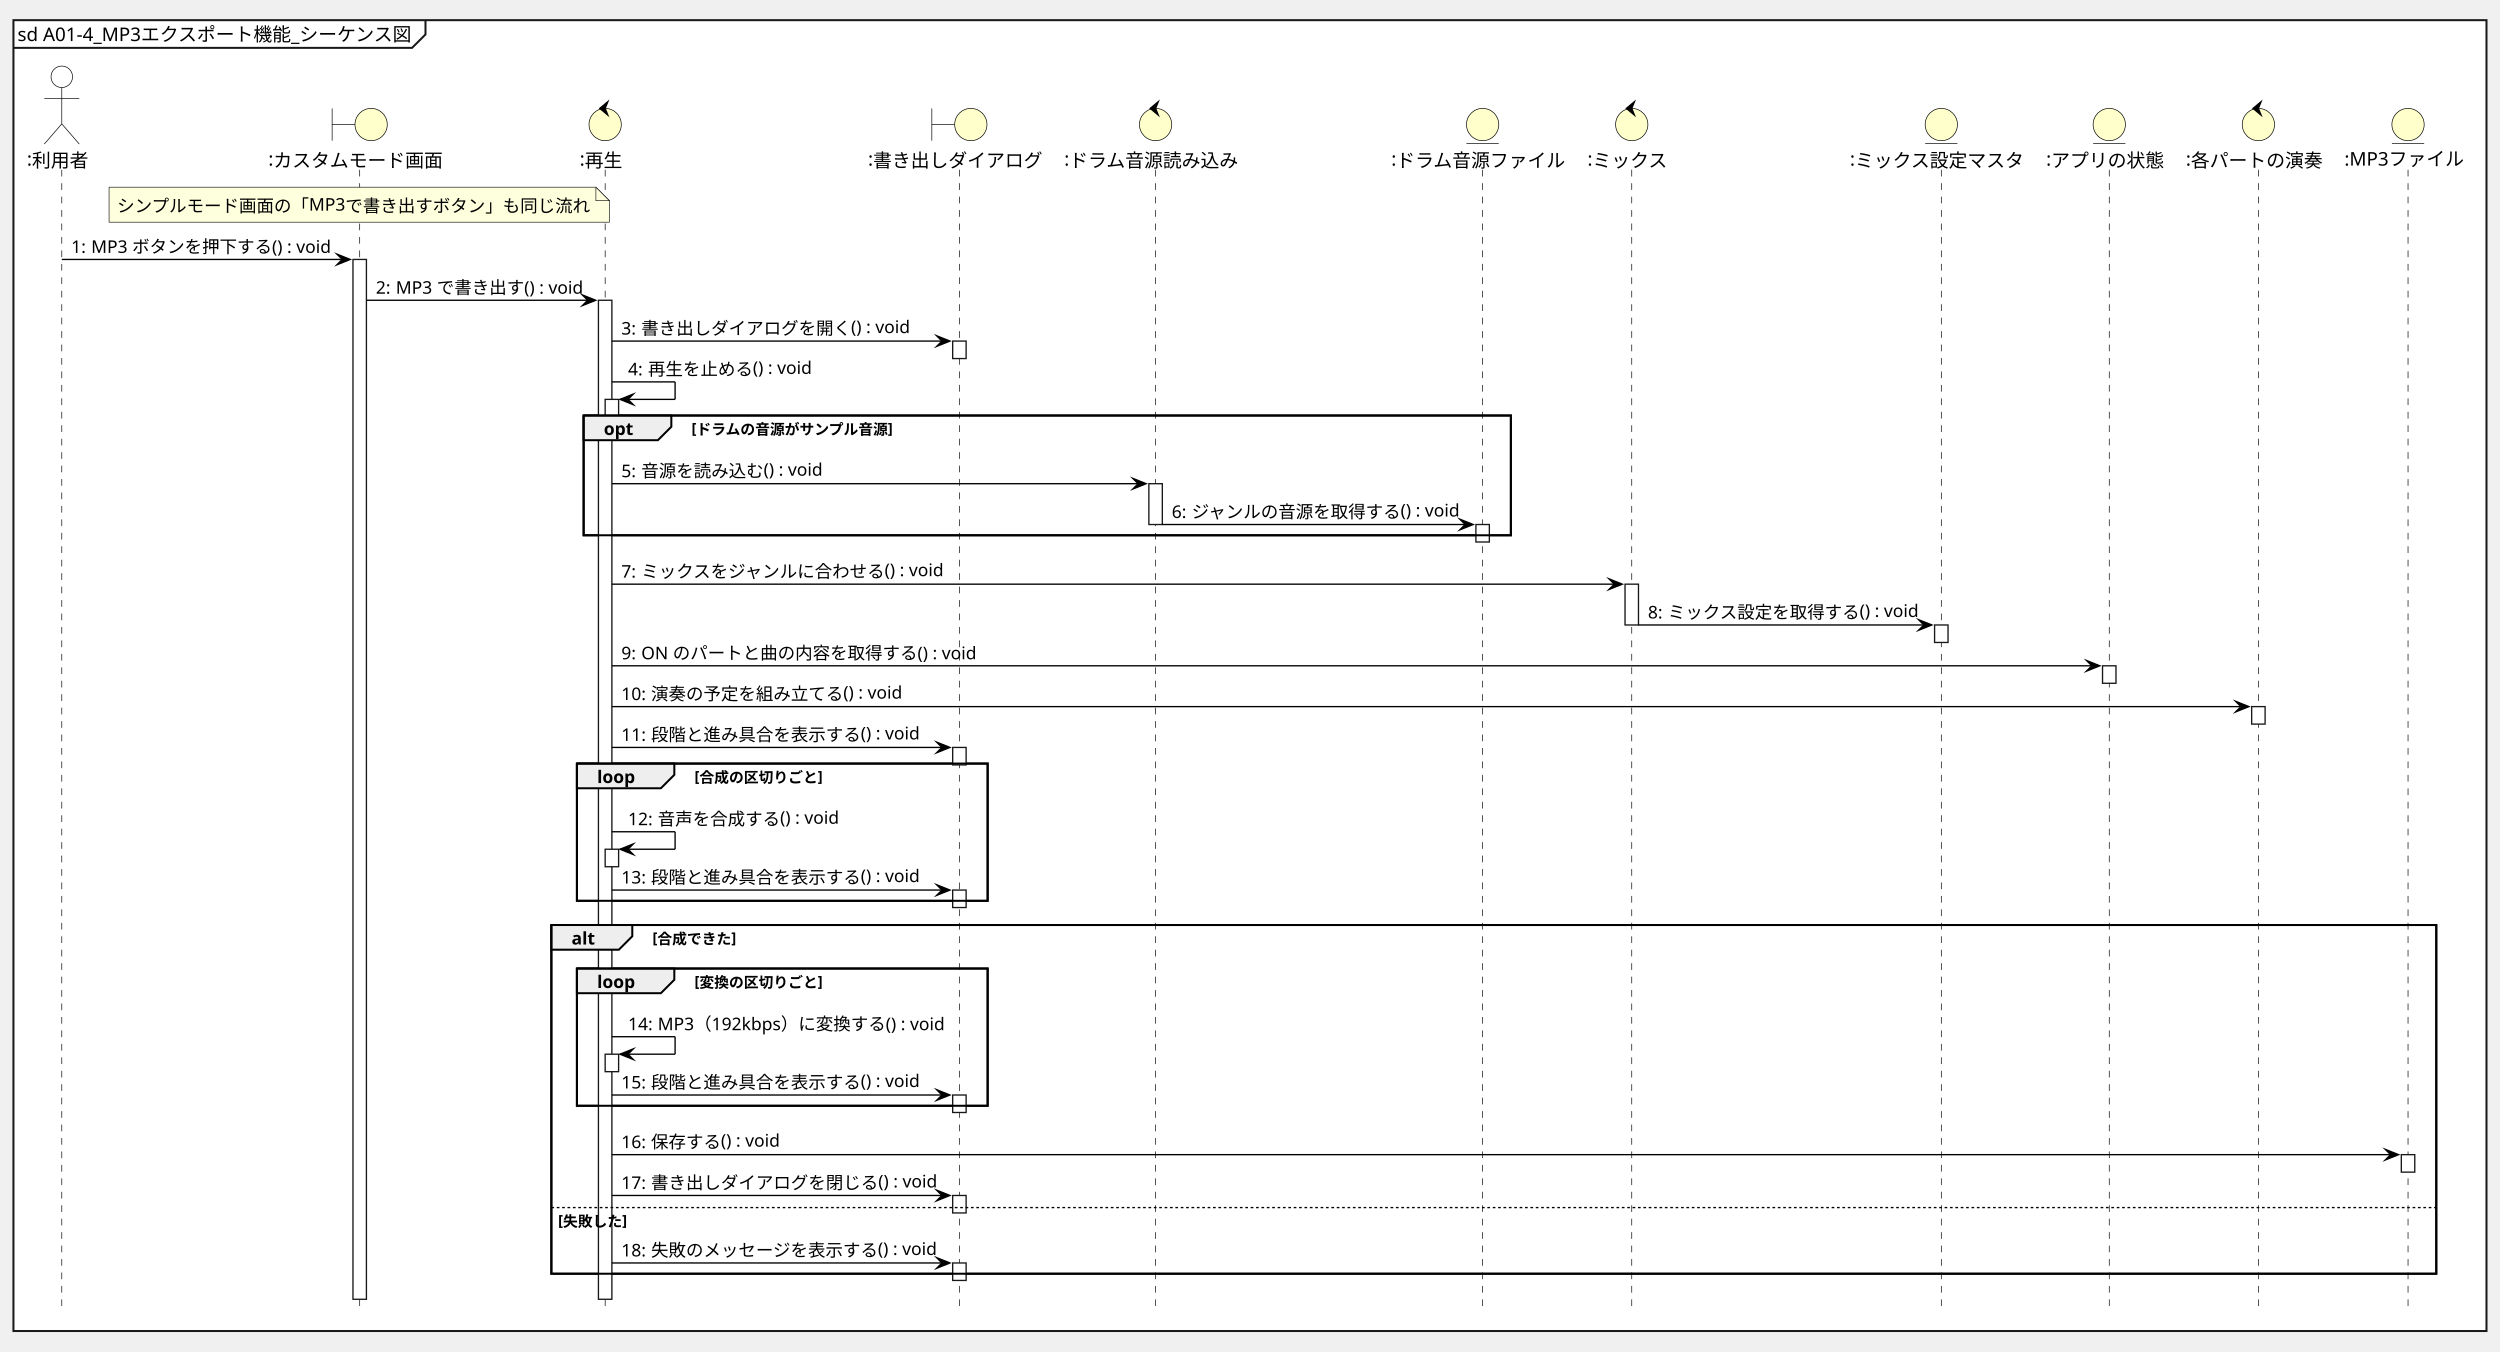
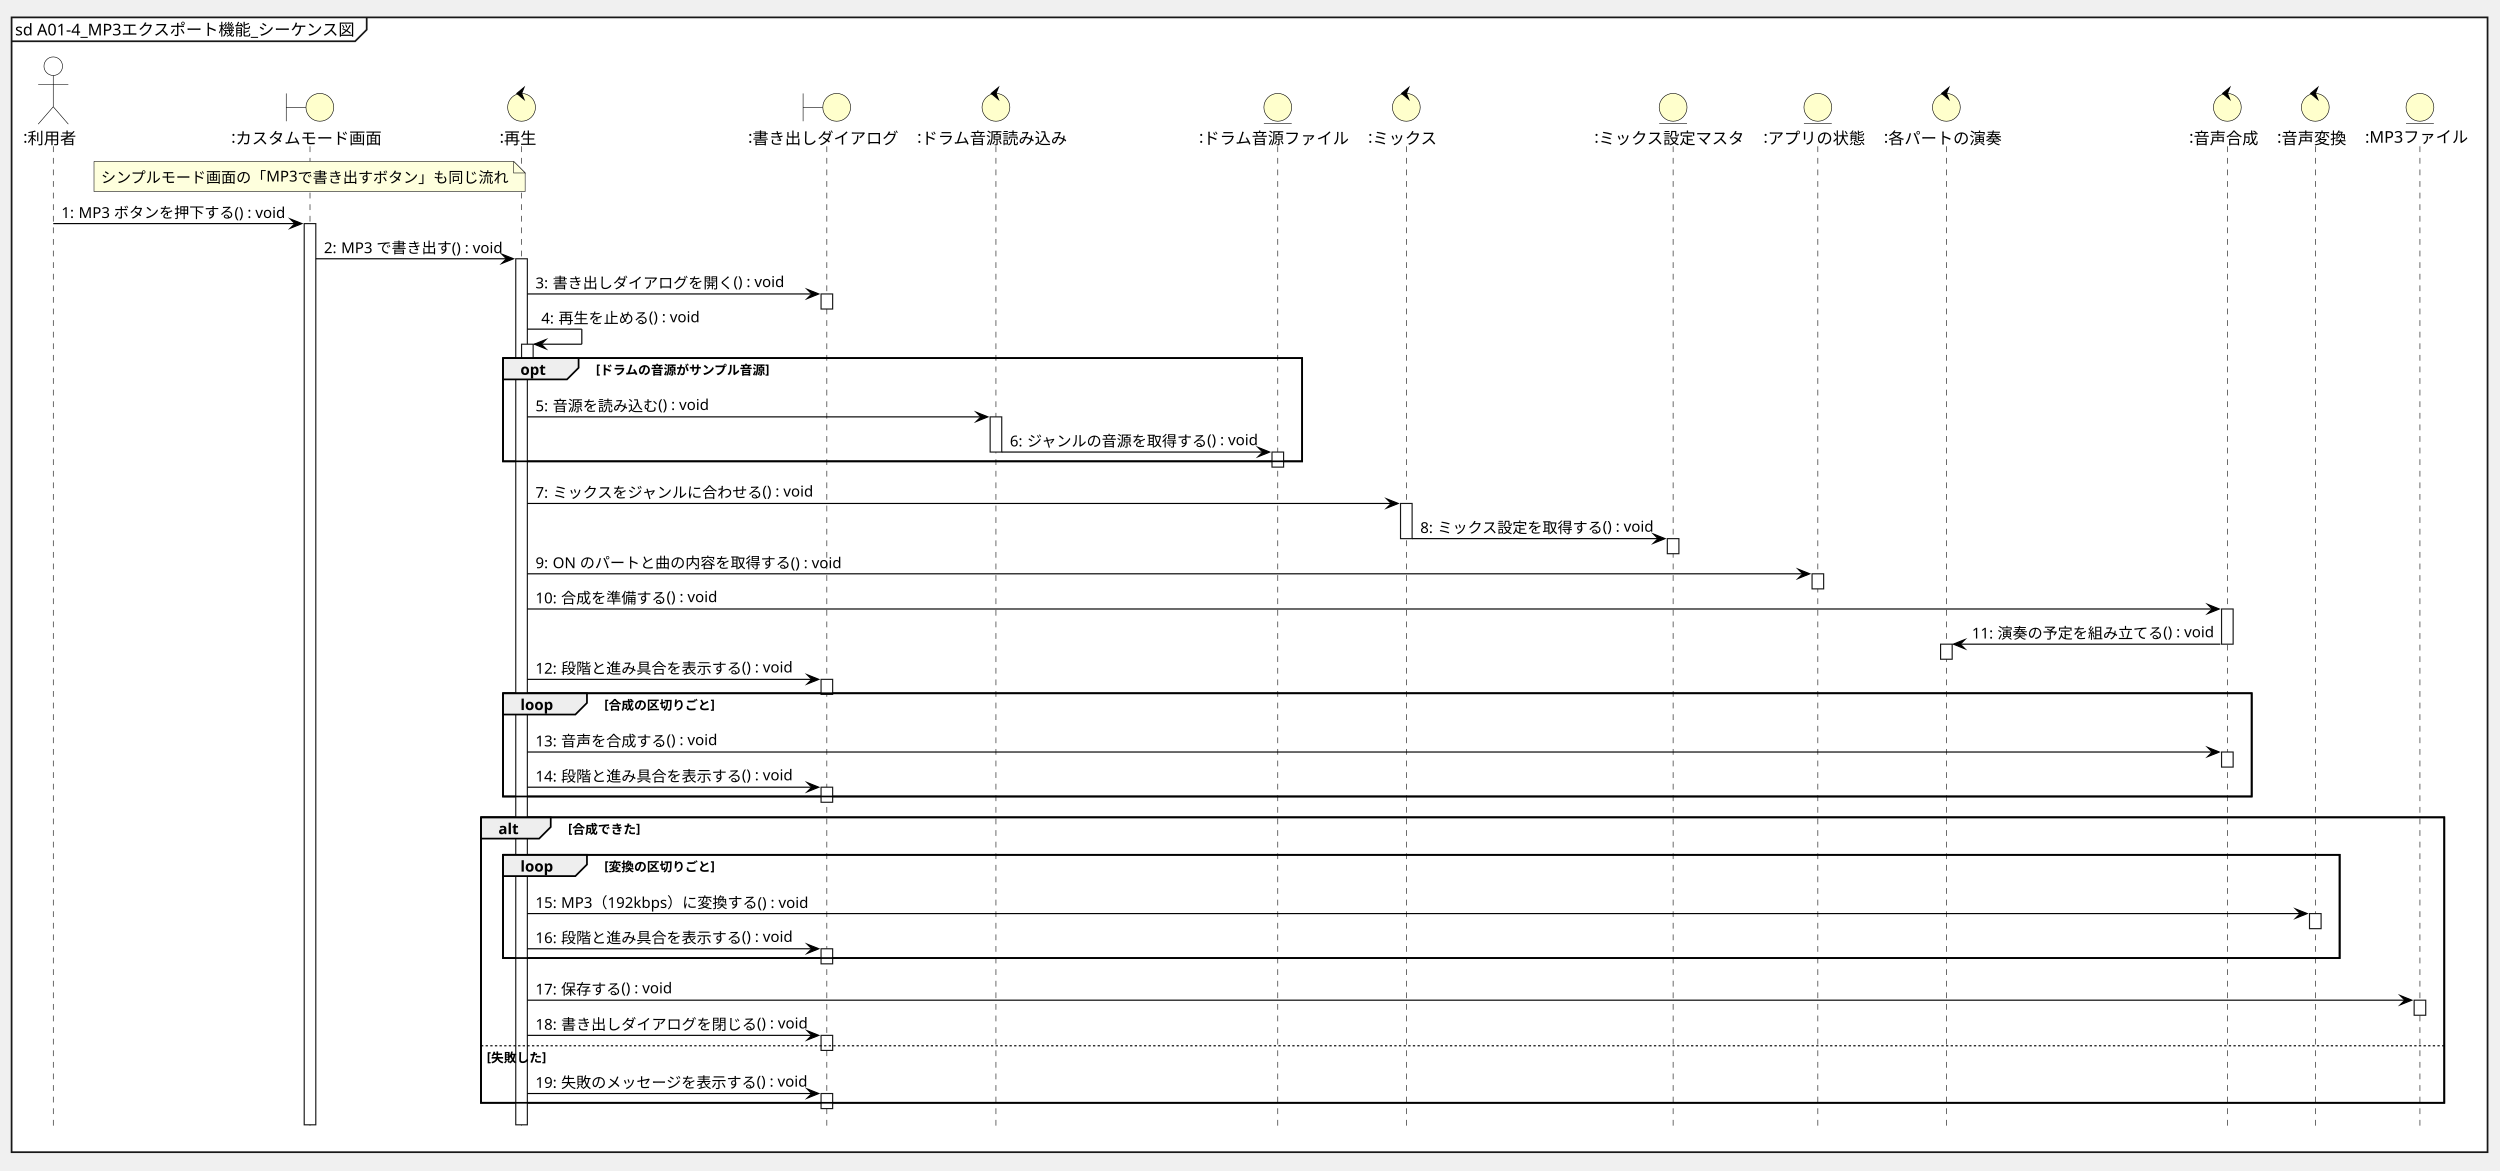
- <svg xmlns="http://www.w3.org/2000/svg" version="1.1" data-diagram-type="SEQUENCE" style="width:1859px;height:1005px;background:#FFFFFF;" width="1859px" height="1005px" viewBox="0 0 1859 1005" zoomAndPan="magnify" preserveAspectRatio="none" contentStyleType="text/css">
+ <svg xmlns="http://www.w3.org/2000/svg" version="1.1" data-diagram-type="SEQUENCE" style="width:2157px;height:1010px;background:#FFFFFF;" width="2157px" height="1010px" viewBox="0 0 2157 1010" zoomAndPan="magnify" preserveAspectRatio="none" contentStyleType="text/css">
  <defs />
  <g font-family="sans-serif" lengthAdjust="spacing">
-     <rect x="10" y="15" width="1838.956" height="974.75" fill="#FFF" style="stroke:#181818;stroke-width:1.5;" />
+     <rect x="10" y="15" width="2136.259" height="979.102" fill="#FFF" style="stroke:#181818;stroke-width:1.5;" />
    <path d="M316.393,15 L316.393,25.609 L306.393,35.609 L10,35.609" style="stroke:#181818;stroke-width:1.5;" fill="none" />
    <text x="13" y="30.533" fill="#000" font-size="14" textLength="296.393">sd A01-4_MP3エクスポート機能_シーケンス図</text>
    <rect x="433.996" y="308.977" width="689.487" height="89.055" fill="none" style="stroke:#000;stroke-width:1.5;" />
-     <rect x="428.996" y="567.789" width="305.414" height="102.055" fill="none" style="stroke:#000;stroke-width:1.5;" />
-     <rect x="409.996" y="687.844" width="1401.622" height="259.297" fill="none" style="stroke:#000;stroke-width:1.5;" />
-     <rect x="428.996" y="720.195" width="305.414" height="102.055" fill="none" style="stroke:#000;stroke-width:1.5;" />
+     <rect x="433.996" y="598.141" width="1508.753" height="89.055" fill="none" style="stroke:#000;stroke-width:1.5;" />
+     <rect x="414.996" y="705.195" width="1693.925" height="246.297" fill="none" style="stroke:#000;stroke-width:1.5;" />
+     <rect x="433.996" y="737.547" width="1584.643" height="89.055" fill="none" style="stroke:#000;stroke-width:1.5;" />
    <g class="participant-lifeline" data-qualified-name="L1" data-entity-uid="part1" id="part1-lifeline" data-source-line="4">
      <g>
-         <rect x="42.445" y="126.219" width="8" height="844.922" fill="#000" fill-opacity="0" />
-         <line x1="45.945" y1="126.219" x2="45.945" y2="971.141" style="stroke:#000;stroke-width:0.5;stroke-dasharray:5,5;" />
+         <rect x="42.445" y="126.219" width="8" height="849.273" fill="#000" fill-opacity="0" />
+         <line x1="45.945" y1="126.219" x2="45.945" y2="975.492" style="stroke:#000;stroke-width:0.5;stroke-dasharray:5,5;" />
      </g>
    </g>
    <g class="participant-lifeline" data-qualified-name="L2" data-entity-uid="part2" id="part2-lifeline" data-source-line="5">
      <g>
-         <rect x="263.97" y="126.219" width="8" height="844.922" fill="#000" fill-opacity="0" />
-         <line x1="267.47" y1="126.219" x2="267.47" y2="971.141" style="stroke:#000;stroke-width:0.5;stroke-dasharray:5,5;" />
-       </g>
-     </g>
-     <g>
-       <rect x="262.47" y="192.922" width="10" height="773.219" fill="#FFF" style="stroke:#181818;stroke-width:1;" />
+         <rect x="263.97" y="126.219" width="8" height="849.273" fill="#000" fill-opacity="0" />
+         <line x1="267.47" y1="126.219" x2="267.47" y2="975.492" style="stroke:#000;stroke-width:0.5;stroke-dasharray:5,5;" />
+       </g>
+     </g>
+     <g>
+       <rect x="262.47" y="192.922" width="10" height="777.57" fill="#FFF" style="stroke:#181818;stroke-width:1;" />
    </g>
    <g class="participant-lifeline" data-qualified-name="L3" data-entity-uid="part3" id="part3-lifeline" data-source-line="6">
      <g>
-         <rect x="446.496" y="126.219" width="8" height="844.922" fill="#000" fill-opacity="0" />
-         <line x1="449.996" y1="126.219" x2="449.996" y2="971.141" style="stroke:#000;stroke-width:0.5;stroke-dasharray:5,5;" />
-       </g>
-     </g>
-     <g>
-       <rect x="444.996" y="223.273" width="10" height="742.867" fill="#FFF" style="stroke:#181818;stroke-width:1;" />
+         <rect x="446.496" y="126.219" width="8" height="849.273" fill="#000" fill-opacity="0" />
+         <line x1="449.996" y1="126.219" x2="449.996" y2="975.492" style="stroke:#000;stroke-width:0.5;stroke-dasharray:5,5;" />
+       </g>
+     </g>
+     <g>
+       <rect x="444.996" y="223.273" width="10" height="747.219" fill="#FFF" style="stroke:#181818;stroke-width:1;" />
    </g>
    <g>
      <rect x="449.996" y="296.977" width="10" height="13" fill="#FFF" style="stroke:#181818;stroke-width:1;" />
    </g>
-     <g>
-       <rect x="449.996" y="631.492" width="10" height="13" fill="#FFF" style="stroke:#181818;stroke-width:1;" />
-     </g>
-     <g>
-       <rect x="449.996" y="783.898" width="10" height="13" fill="#FFF" style="stroke:#181818;stroke-width:1;" />
-     </g>
    <g class="participant-lifeline" data-qualified-name="L4" data-entity-uid="part4" id="part4-lifeline" data-source-line="7">
      <g>
-         <rect x="709.909" y="126.219" width="8" height="844.922" fill="#000" fill-opacity="0" />
-         <line x1="713.409" y1="126.219" x2="713.409" y2="971.141" style="stroke:#000;stroke-width:0.5;stroke-dasharray:5,5;" />
+         <rect x="709.909" y="126.219" width="8" height="849.273" fill="#000" fill-opacity="0" />
+         <line x1="713.409" y1="126.219" x2="713.409" y2="975.492" style="stroke:#000;stroke-width:0.5;stroke-dasharray:5,5;" />
      </g>
    </g>
    <g>
      <rect x="708.409" y="253.625" width="10" height="13" fill="#FFF" style="stroke:#181818;stroke-width:1;" />
    </g>
    <g>
-       <rect x="708.409" y="555.789" width="10" height="13" fill="#FFF" style="stroke:#181818;stroke-width:1;" />
-     </g>
-     <g>
-       <rect x="708.409" y="661.844" width="10" height="13" fill="#FFF" style="stroke:#181818;stroke-width:1;" />
-     </g>
-     <g>
-       <rect x="708.409" y="814.25" width="10" height="13" fill="#FFF" style="stroke:#181818;stroke-width:1;" />
-     </g>
-     <g>
-       <rect x="708.409" y="888.953" width="10" height="13" fill="#FFF" style="stroke:#181818;stroke-width:1;" />
-     </g>
-     <g>
-       <rect x="708.409" y="939.141" width="10" height="13" fill="#FFF" style="stroke:#181818;stroke-width:1;" />
+       <rect x="708.409" y="586.141" width="10" height="13" fill="#FFF" style="stroke:#181818;stroke-width:1;" />
+     </g>
+     <g>
+       <rect x="708.409" y="679.195" width="10" height="13" fill="#FFF" style="stroke:#181818;stroke-width:1;" />
+     </g>
+     <g>
+       <rect x="708.409" y="818.602" width="10" height="13" fill="#FFF" style="stroke:#181818;stroke-width:1;" />
+     </g>
+     <g>
+       <rect x="708.409" y="893.305" width="10" height="13" fill="#FFF" style="stroke:#181818;stroke-width:1;" />
+     </g>
+     <g>
+       <rect x="708.409" y="943.492" width="10" height="13" fill="#FFF" style="stroke:#181818;stroke-width:1;" />
    </g>
    <g class="participant-lifeline" data-qualified-name="L5" data-entity-uid="part5" id="part5-lifeline" data-source-line="8">
      <g>
-         <rect x="855.799" y="126.219" width="8" height="844.922" fill="#000" fill-opacity="0" />
-         <line x1="859.299" y1="126.219" x2="859.299" y2="971.141" style="stroke:#000;stroke-width:0.5;stroke-dasharray:5,5;" />
+         <rect x="855.799" y="126.219" width="8" height="849.273" fill="#000" fill-opacity="0" />
+         <line x1="859.299" y1="126.219" x2="859.299" y2="975.492" style="stroke:#000;stroke-width:0.5;stroke-dasharray:5,5;" />
      </g>
    </g>
    <g>
      <rect x="854.299" y="359.68" width="10" height="30.352" fill="#FFF" style="stroke:#181818;stroke-width:1;" />
    </g>
    <g class="participant-lifeline" data-qualified-name="L6" data-entity-uid="part6" id="part6-lifeline" data-source-line="9">
      <g>
-         <rect x="1098.982" y="126.219" width="8" height="844.922" fill="#000" fill-opacity="0" />
-         <line x1="1102.482" y1="126.219" x2="1102.482" y2="971.141" style="stroke:#000;stroke-width:0.5;stroke-dasharray:5,5;" />
+         <rect x="1098.982" y="126.219" width="8" height="849.273" fill="#000" fill-opacity="0" />
+         <line x1="1102.482" y1="126.219" x2="1102.482" y2="975.492" style="stroke:#000;stroke-width:0.5;stroke-dasharray:5,5;" />
      </g>
    </g>
    <g>
      <rect x="1097.482" y="390.031" width="10" height="13" fill="#FFF" style="stroke:#181818;stroke-width:1;" />
    </g>
    <g class="participant-lifeline" data-qualified-name="L7" data-entity-uid="part7" id="part7-lifeline" data-source-line="10">
      <g>
-         <rect x="1209.872" y="126.219" width="8" height="844.922" fill="#000" fill-opacity="0" />
-         <line x1="1213.372" y1="126.219" x2="1213.372" y2="971.141" style="stroke:#000;stroke-width:0.5;stroke-dasharray:5,5;" />
+         <rect x="1209.872" y="126.219" width="8" height="849.273" fill="#000" fill-opacity="0" />
+         <line x1="1213.372" y1="126.219" x2="1213.372" y2="975.492" style="stroke:#000;stroke-width:0.5;stroke-dasharray:5,5;" />
      </g>
    </g>
    <g>
      <rect x="1208.372" y="434.383" width="10" height="30.352" fill="#FFF" style="stroke:#181818;stroke-width:1;" />
    </g>
    <g class="participant-lifeline" data-qualified-name="L8" data-entity-uid="part8" id="part8-lifeline" data-source-line="11">
      <g>
-         <rect x="1440.056" y="126.219" width="8" height="844.922" fill="#000" fill-opacity="0" />
-         <line x1="1443.556" y1="126.219" x2="1443.556" y2="971.141" style="stroke:#000;stroke-width:0.5;stroke-dasharray:5,5;" />
+         <rect x="1440.056" y="126.219" width="8" height="849.273" fill="#000" fill-opacity="0" />
+         <line x1="1443.556" y1="126.219" x2="1443.556" y2="975.492" style="stroke:#000;stroke-width:0.5;stroke-dasharray:5,5;" />
      </g>
    </g>
    <g>
      <rect x="1438.556" y="464.734" width="10" height="13" fill="#FFF" style="stroke:#181818;stroke-width:1;" />
    </g>
    <g class="participant-lifeline" data-qualified-name="L9" data-entity-uid="part9" id="part9-lifeline" data-source-line="12">
      <g>
-         <rect x="1564.945" y="126.219" width="8" height="844.922" fill="#000" fill-opacity="0" />
-         <line x1="1568.445" y1="126.219" x2="1568.445" y2="971.141" style="stroke:#000;stroke-width:0.5;stroke-dasharray:5,5;" />
+         <rect x="1564.945" y="126.219" width="8" height="849.273" fill="#000" fill-opacity="0" />
+         <line x1="1568.445" y1="126.219" x2="1568.445" y2="975.492" style="stroke:#000;stroke-width:0.5;stroke-dasharray:5,5;" />
      </g>
    </g>
    <g>
      <rect x="1563.445" y="495.086" width="10" height="13" fill="#FFF" style="stroke:#181818;stroke-width:1;" />
    </g>
    <g class="participant-lifeline" data-qualified-name="L10" data-entity-uid="part10" id="part10-lifeline" data-source-line="13">
      <g>
-         <rect x="1675.835" y="126.219" width="8" height="844.922" fill="#000" fill-opacity="0" />
-         <line x1="1679.335" y1="126.219" x2="1679.335" y2="971.141" style="stroke:#000;stroke-width:0.5;stroke-dasharray:5,5;" />
-       </g>
-     </g>
-     <g>
-       <rect x="1674.335" y="525.438" width="10" height="13" fill="#FFF" style="stroke:#181818;stroke-width:1;" />
-     </g>
-     <g class="participant-lifeline" data-qualified-name="L11" data-entity-uid="part11" id="part11-lifeline" data-source-line="14">
-       <g>
-         <rect x="1787.118" y="126.219" width="8" height="844.922" fill="#000" fill-opacity="0" />
-         <line x1="1790.618" y1="126.219" x2="1790.618" y2="971.141" style="stroke:#000;stroke-width:0.5;stroke-dasharray:5,5;" />
-       </g>
-     </g>
-     <g>
-       <rect x="1785.618" y="858.602" width="10" height="13" fill="#FFF" style="stroke:#181818;stroke-width:1;" />
+         <rect x="1675.835" y="126.219" width="8" height="849.273" fill="#000" fill-opacity="0" />
+         <line x1="1679.335" y1="126.219" x2="1679.335" y2="975.492" style="stroke:#000;stroke-width:0.5;stroke-dasharray:5,5;" />
+       </g>
+     </g>
+     <g>
+       <rect x="1674.335" y="555.789" width="10" height="13" fill="#FFF" style="stroke:#181818;stroke-width:1;" />
+     </g>
+     <g class="participant-lifeline" data-qualified-name="L12" data-entity-uid="part11" id="part11-lifeline" data-source-line="14">
+       <g>
+         <rect x="1918.249" y="126.219" width="8" height="849.273" fill="#000" fill-opacity="0" />
+         <line x1="1921.749" y1="126.219" x2="1921.749" y2="975.492" style="stroke:#000;stroke-width:0.5;stroke-dasharray:5,5;" />
+       </g>
+     </g>
+     <g>
+       <rect x="1916.749" y="525.438" width="10" height="30.352" fill="#FFF" style="stroke:#181818;stroke-width:1;" />
+     </g>
+     <g>
+       <rect x="1916.749" y="648.844" width="10" height="13" fill="#FFF" style="stroke:#181818;stroke-width:1;" />
+     </g>
+     <g class="participant-lifeline" data-qualified-name="L13" data-entity-uid="part12" id="part12-lifeline" data-source-line="15">
+       <g>
+         <rect x="1994.138" y="126.219" width="8" height="849.273" fill="#000" fill-opacity="0" />
+         <line x1="1997.638" y1="126.219" x2="1997.638" y2="975.492" style="stroke:#000;stroke-width:0.5;stroke-dasharray:5,5;" />
+       </g>
+     </g>
+     <g>
+       <rect x="1992.638" y="788.25" width="10" height="13" fill="#FFF" style="stroke:#181818;stroke-width:1;" />
+     </g>
+     <g class="participant-lifeline" data-qualified-name="L11" data-entity-uid="part13" id="part13-lifeline" data-source-line="16">
+       <g>
+         <rect x="2084.421" y="126.219" width="8" height="849.273" fill="#000" fill-opacity="0" />
+         <line x1="2087.921" y1="126.219" x2="2087.921" y2="975.492" style="stroke:#000;stroke-width:0.5;stroke-dasharray:5,5;" />
+       </g>
+     </g>
+     <g>
+       <rect x="2082.921" y="862.953" width="10" height="13" fill="#FFF" style="stroke:#181818;stroke-width:1;" />
    </g>
    <g class="participant participant-head" data-qualified-name="L1" data-entity-uid="part1" id="part1-head" data-source-line="4">
      <text x="20" y="123.143" fill="#000" font-size="14" textLength="45.89">:利用者</text>
      <ellipse cx="45.945" cy="57.109" rx="8" ry="8" fill="#FFF" style="stroke:#000;stroke-width:0.5;" />
      <path d="M45.945,65.109 L45.945,92.109 M32.945,73.109 L58.945,73.109 M45.945,92.109 L32.945,107.109 M45.945,92.109 L58.945,107.109" style="stroke:#000;stroke-width:0.5;" fill="none" />
    </g>
    <g class="participant participant-head" data-qualified-name="L2" data-entity-uid="part2" id="part2-head" data-source-line="5">
      <text x="199.525" y="123.143" fill="#000" font-size="14" textLength="129.89">:カスタムモード画面</text>
      <path d="M246.97,80.609 L246.97,104.609 M246.97,92.609 L263.97,92.609" style="stroke:#000;stroke-width:0.5;" fill="none" />
      <ellipse cx="275.97" cy="92.609" rx="12" ry="12" fill="#FFC" style="stroke:#000;stroke-width:0.5;" />
    </g>
    <g class="participant participant-head" data-qualified-name="L3" data-entity-uid="part3" id="part3-head" data-source-line="6">
      <text x="431.051" y="123.143" fill="#000" font-size="14" textLength="31.89">:再生</text>
      <ellipse cx="449.996" cy="92.609" rx="12" ry="12" fill="#FFC" style="stroke:#000;stroke-width:0.5;" />
      <polygon points="445.996,80.609,451.996,75.609,449.996,80.609,451.996,85.609,445.996,80.609" fill="#000" style="stroke:#000;stroke-width:1;stroke-linejoin:miter;stroke-miterlimit:10;" />
    </g>
    <g class="participant participant-head" data-qualified-name="L4" data-entity-uid="part4" id="part4-head" data-source-line="7">
      <text x="645.464" y="123.143" fill="#000" font-size="14" textLength="129.89">:書き出しダイアログ</text>
      <path d="M692.909,80.609 L692.909,104.609 M692.909,92.609 L709.909,92.609" style="stroke:#000;stroke-width:0.5;" fill="none" />
      <ellipse cx="721.909" cy="92.609" rx="12" ry="12" fill="#FFC" style="stroke:#000;stroke-width:0.5;" />
    </g>
    <g class="participant participant-head" data-qualified-name="L5" data-entity-uid="part5" id="part5-head" data-source-line="8">
      <text x="791.354" y="123.143" fill="#000" font-size="14" textLength="129.89">:ドラム音源読み込み</text>
      <ellipse cx="859.299" cy="92.609" rx="12" ry="12" fill="#FFC" style="stroke:#000;stroke-width:0.5;" />
      <polygon points="855.299,80.609,861.299,75.609,859.299,80.609,861.299,85.609,855.299,80.609" fill="#000" style="stroke:#000;stroke-width:1;stroke-linejoin:miter;stroke-miterlimit:10;" />
    </g>
    <g class="participant participant-head" data-qualified-name="L6" data-entity-uid="part6" id="part6-head" data-source-line="9">
      <text x="1034.538" y="123.143" fill="#000" font-size="14" textLength="129.89">:ドラム音源ファイル</text>
      <ellipse cx="1102.482" cy="92.609" rx="12" ry="12" fill="#FFC" style="stroke:#000;stroke-width:0.5;" />
      <line x1="1090.482" y1="106.609" x2="1114.482" y2="106.609" style="stroke:#000;stroke-width:0.5;" />
    </g>
    <g class="participant participant-head" data-qualified-name="L7" data-entity-uid="part7" id="part7-head" data-source-line="10">
      <text x="1180.427" y="123.143" fill="#000" font-size="14" textLength="59.89">:ミックス</text>
      <ellipse cx="1213.372" cy="92.609" rx="12" ry="12" fill="#FFC" style="stroke:#000;stroke-width:0.5;" />
      <polygon points="1209.372,80.609,1215.372,75.609,1213.372,80.609,1215.372,85.609,1209.372,80.609" fill="#000" style="stroke:#000;stroke-width:1;stroke-linejoin:miter;stroke-miterlimit:10;" />
    </g>
    <g class="participant participant-head" data-qualified-name="L8" data-entity-uid="part8" id="part8-head" data-source-line="11">
      <text x="1375.611" y="123.143" fill="#000" font-size="14" textLength="129.89">:ミックス設定マスタ</text>
      <ellipse cx="1443.556" cy="92.609" rx="12" ry="12" fill="#FFC" style="stroke:#000;stroke-width:0.5;" />
      <line x1="1431.556" y1="106.609" x2="1455.556" y2="106.609" style="stroke:#000;stroke-width:0.5;" />
    </g>
    <g class="participant participant-head" data-qualified-name="L9" data-entity-uid="part9" id="part9-head" data-source-line="12">
      <text x="1521.5" y="123.143" fill="#000" font-size="14" textLength="87.89">:アプリの状態</text>
      <ellipse cx="1568.445" cy="92.609" rx="12" ry="12" fill="#FFC" style="stroke:#000;stroke-width:0.5;" />
      <line x1="1556.445" y1="106.609" x2="1580.445" y2="106.609" style="stroke:#000;stroke-width:0.5;" />
    </g>
    <g class="participant participant-head" data-qualified-name="L10" data-entity-uid="part10" id="part10-head" data-source-line="13">
      <text x="1625.39" y="123.143" fill="#000" font-size="14" textLength="101.89">:各パートの演奏</text>
      <ellipse cx="1679.335" cy="92.609" rx="12" ry="12" fill="#FFC" style="stroke:#000;stroke-width:0.5;" />
      <polygon points="1675.335,80.609,1681.335,75.609,1679.335,80.609,1681.335,85.609,1675.335,80.609" fill="#000" style="stroke:#000;stroke-width:1;stroke-linejoin:miter;stroke-miterlimit:10;" />
    </g>
-     <g class="participant participant-head" data-qualified-name="L11" data-entity-uid="part11" id="part11-head" data-source-line="14">
-       <text x="1743.28" y="123.143" fill="#000" font-size="14" textLength="88.676">:MP3ファイル</text>
-       <ellipse cx="1790.618" cy="92.609" rx="12" ry="12" fill="#FFC" style="stroke:#000;stroke-width:0.5;" />
-       <line x1="1778.618" y1="106.609" x2="1802.618" y2="106.609" style="stroke:#000;stroke-width:0.5;" />
+     <g class="participant participant-head" data-qualified-name="L12" data-entity-uid="part11" id="part11-head" data-source-line="14">
+       <text x="1888.804" y="123.143" fill="#000" font-size="14" textLength="59.89">:音声合成</text>
+       <ellipse cx="1921.749" cy="92.609" rx="12" ry="12" fill="#FFC" style="stroke:#000;stroke-width:0.5;" />
+       <polygon points="1917.749,80.609,1923.749,75.609,1921.749,80.609,1923.749,85.609,1917.749,80.609" fill="#000" style="stroke:#000;stroke-width:1;stroke-linejoin:miter;stroke-miterlimit:10;" />
+     </g>
+     <g class="participant participant-head" data-qualified-name="L13" data-entity-uid="part12" id="part12-head" data-source-line="15">
+       <text x="1964.693" y="123.143" fill="#000" font-size="14" textLength="59.89">:音声変換</text>
+       <ellipse cx="1997.638" cy="92.609" rx="12" ry="12" fill="#FFC" style="stroke:#000;stroke-width:0.5;" />
+       <polygon points="1993.638,80.609,1999.638,75.609,1997.638,80.609,1999.638,85.609,1993.638,80.609" fill="#000" style="stroke:#000;stroke-width:1;stroke-linejoin:miter;stroke-miterlimit:10;" />
+     </g>
+     <g class="participant participant-head" data-qualified-name="L11" data-entity-uid="part13" id="part13-head" data-source-line="16">
+       <text x="2040.583" y="123.143" fill="#000" font-size="14" textLength="88.676">:MP3ファイル</text>
+       <ellipse cx="2087.921" cy="92.609" rx="12" ry="12" fill="#FFC" style="stroke:#000;stroke-width:0.5;" />
+       <line x1="2075.921" y1="106.609" x2="2099.921" y2="106.609" style="stroke:#000;stroke-width:0.5;" />
    </g>
    <path d="M81.105,139.219 L81.105,165.219 L453.105,165.219 L453.105,149.219 L443.105,139.219 L81.105,139.219" style="stroke:#181818;stroke-width:0.5;" fill="#FEFFDD" />
    <path d="M443.105,139.219 L443.105,149.219 L453.105,149.219 L443.105,139.219" style="stroke:#181818;stroke-width:0.5;" fill="#FEFFDD" />
    <text x="87.105" y="157.714" fill="#000" font-size="13" textLength="351.73">シンプルモード画面の「MP3で書き出すボタン」も同じ流れ</text>
-     <g class="message" data-entity-1="part1" data-entity-2="part2" id="msg1" data-source-line="18">
+     <g class="message" data-entity-1="part1" data-entity-2="part2" id="msg1" data-source-line="20">
      <polygon points="250.47,188.922,260.47,192.922,250.47,196.922,254.47,192.922" fill="#000" style="stroke:#000;stroke-width:1;stroke-linejoin:miter;stroke-miterlimit:10;" />
      <line x1="45.945" y1="192.922" x2="256.47" y2="192.922" style="stroke:#000;stroke-width:1;" />
      <text x="52.945" y="188.065" fill="#000" font-size="13" textLength="10.842">1:</text>
      <text x="67.787" y="188.065" fill="#000" font-size="13" textLength="177.684">MP3 ボタンを押下する() : void</text>
    </g>
-     <g class="message" data-entity-1="part2" data-entity-2="part3" id="msg2" data-source-line="20">
+     <g class="message" data-entity-1="part2" data-entity-2="part3" id="msg2" data-source-line="22">
      <polygon points="432.996,219.273,442.996,223.273,432.996,227.273,436.996,223.273" fill="#000" style="stroke:#000;stroke-width:1;stroke-linejoin:miter;stroke-miterlimit:10;" />
      <line x1="272.47" y1="223.273" x2="438.996" y2="223.273" style="stroke:#000;stroke-width:1;" />
      <text x="279.47" y="218.417" fill="#000" font-size="13" textLength="10.842">2:</text>
      <text x="294.312" y="218.417" fill="#000" font-size="13" textLength="138.684">MP3 で書き出す() : void</text>
    </g>
-     <g class="message" data-entity-1="part3" data-entity-2="part4" id="msg3" data-source-line="22">
+     <g class="message" data-entity-1="part3" data-entity-2="part4" id="msg3" data-source-line="24">
      <polygon points="696.409,249.625,706.409,253.625,696.409,257.625,700.409,253.625" fill="#000" style="stroke:#000;stroke-width:1;stroke-linejoin:miter;stroke-miterlimit:10;" />
      <line x1="454.996" y1="253.625" x2="702.409" y2="253.625" style="stroke:#000;stroke-width:1;" />
      <text x="461.996" y="248.769" fill="#000" font-size="13" textLength="10.842">3:</text>
      <text x="476.837" y="248.769" fill="#000" font-size="13" textLength="199.342">書き出しダイアログを開く() : void</text>
    </g>
-     <g class="message" data-entity-1="part3" data-entity-2="part3" id="msg4" data-source-line="25">
+     <g class="message" data-entity-1="part3" data-entity-2="part3" id="msg4" data-source-line="27">
      <line x1="454.996" y1="283.977" x2="501.996" y2="283.977" style="stroke:#000;stroke-width:1;" />
      <line x1="501.996" y1="283.977" x2="501.996" y2="296.977" style="stroke:#000;stroke-width:1;" />
      <line x1="460.996" y1="296.977" x2="501.996" y2="296.977" style="stroke:#000;stroke-width:1;" />
      <polygon points="470.996,292.977,460.996,296.977,470.996,300.977,466.996,296.977" fill="#000" style="stroke:#000;stroke-width:1;stroke-linejoin:miter;stroke-miterlimit:10;" />
      <text x="466.996" y="279.12" fill="#000" font-size="13" textLength="10.842">4:</text>
      <text x="481.837" y="279.12" fill="#000" font-size="13" textLength="121.342">再生を止める() : void</text>
    </g>
    <path d="M433.996,308.977 L499.207,308.977 L499.207,317.328 L489.207,327.328 L433.996,327.328 L433.996,308.977" style="stroke:#000;stroke-width:1.5;" fill="#EEE" />
    <rect x="433.996" y="308.977" width="689.487" height="89.055" fill="none" style="stroke:#000;stroke-width:1.5;" />
    <text x="448.996" y="323.472" fill="#000" font-size="13" textLength="20.211" font-weight="700">opt</text>
    <text x="514.207" y="322.396" fill="#000" font-size="11" textLength="154.795" font-weight="700">[ドラムの音源がサンプル音源]</text>
-     <g class="message" data-entity-1="part3" data-entity-2="part5" id="msg5" data-source-line="29">
+     <g class="message" data-entity-1="part3" data-entity-2="part5" id="msg5" data-source-line="31">
      <polygon points="842.299,355.68,852.299,359.68,842.299,363.68,846.299,359.68" fill="#000" style="stroke:#000;stroke-width:1;stroke-linejoin:miter;stroke-miterlimit:10;" />
      <line x1="454.996" y1="359.68" x2="848.299" y2="359.68" style="stroke:#000;stroke-width:1;" />
      <text x="461.996" y="354.823" fill="#000" font-size="13" textLength="10.842">5:</text>
      <text x="476.837" y="354.823" fill="#000" font-size="13" textLength="134.342">音源を読み込む() : void</text>
    </g>
-     <g class="message" data-entity-1="part5" data-entity-2="part6" id="msg6" data-source-line="31">
+     <g class="message" data-entity-1="part5" data-entity-2="part6" id="msg6" data-source-line="33">
      <polygon points="1085.482,386.031,1095.482,390.031,1085.482,394.031,1089.482,390.031" fill="#000" style="stroke:#000;stroke-width:1;stroke-linejoin:miter;stroke-miterlimit:10;" />
      <line x1="864.299" y1="390.031" x2="1091.482" y2="390.031" style="stroke:#000;stroke-width:1;" />
      <text x="871.299" y="385.175" fill="#000" font-size="13" textLength="10.842">6:</text>
      <text x="886.141" y="385.175" fill="#000" font-size="13" textLength="199.342">ジャンルの音源を取得する() : void</text>
    </g>
-     <g class="message" data-entity-1="part3" data-entity-2="part7" id="msg7" data-source-line="36">
+     <g class="message" data-entity-1="part3" data-entity-2="part7" id="msg7" data-source-line="38">
      <polygon points="1196.372,430.383,1206.372,434.383,1196.372,438.383,1200.372,434.383" fill="#000" style="stroke:#000;stroke-width:1;stroke-linejoin:miter;stroke-miterlimit:10;" />
      <line x1="454.996" y1="434.383" x2="1202.372" y2="434.383" style="stroke:#000;stroke-width:1;" />
      <text x="461.996" y="429.526" fill="#000" font-size="13" textLength="10.842">7:</text>
      <text x="476.837" y="429.526" fill="#000" font-size="13" textLength="225.342">ミックスをジャンルに合わせる() : void</text>
    </g>
-     <g class="message" data-entity-1="part7" data-entity-2="part8" id="msg8" data-source-line="38">
+     <g class="message" data-entity-1="part7" data-entity-2="part8" id="msg8" data-source-line="40">
      <polygon points="1426.556,460.734,1436.556,464.734,1426.556,468.734,1430.556,464.734" fill="#000" style="stroke:#000;stroke-width:1;stroke-linejoin:miter;stroke-miterlimit:10;" />
      <line x1="1218.372" y1="464.734" x2="1432.556" y2="464.734" style="stroke:#000;stroke-width:1;" />
      <text x="1225.372" y="459.878" fill="#000" font-size="13" textLength="10.842">8:</text>
      <text x="1240.214" y="459.878" fill="#000" font-size="13" textLength="186.342">ミックス設定を取得する() : void</text>
    </g>
-     <g class="message" data-entity-1="part3" data-entity-2="part9" id="msg9" data-source-line="42">
+     <g class="message" data-entity-1="part3" data-entity-2="part9" id="msg9" data-source-line="44">
      <polygon points="1551.445,491.086,1561.445,495.086,1551.445,499.086,1555.445,495.086" fill="#000" style="stroke:#000;stroke-width:1;stroke-linejoin:miter;stroke-miterlimit:10;" />
      <line x1="454.996" y1="495.086" x2="1557.445" y2="495.086" style="stroke:#000;stroke-width:1;" />
      <text x="461.996" y="490.229" fill="#000" font-size="13" textLength="10.842">9:</text>
      <text x="476.837" y="490.229" fill="#000" font-size="13" textLength="248.454">ON のパートと曲の内容を取得する() : void</text>
    </g>
-     <g class="message" data-entity-1="part3" data-entity-2="part10" id="msg10" data-source-line="45">
-       <polygon points="1662.335,521.438,1672.335,525.438,1662.335,529.438,1666.335,525.438" fill="#000" style="stroke:#000;stroke-width:1;stroke-linejoin:miter;stroke-miterlimit:10;" />
-       <line x1="454.996" y1="525.438" x2="1668.335" y2="525.438" style="stroke:#000;stroke-width:1;" />
+     <g class="message" data-entity-1="part3" data-entity-2="part11" id="msg10" data-source-line="47">
+       <polygon points="1904.749,521.438,1914.749,525.438,1904.749,529.438,1908.749,525.438" fill="#000" style="stroke:#000;stroke-width:1;stroke-linejoin:miter;stroke-miterlimit:10;" />
+       <line x1="454.996" y1="525.438" x2="1910.749" y2="525.438" style="stroke:#000;stroke-width:1;" />
      <text x="461.996" y="520.581" fill="#000" font-size="13" textLength="18.072">10:</text>
-       <text x="484.067" y="520.581" fill="#000" font-size="13" textLength="186.342">演奏の予定を組み立てる() : void</text>
-     </g>
-     <g class="message" data-entity-1="part3" data-entity-2="part4" id="msg11" data-source-line="48">
-       <polygon points="696.409,551.789,706.409,555.789,696.409,559.789,700.409,555.789" fill="#000" style="stroke:#000;stroke-width:1;stroke-linejoin:miter;stroke-miterlimit:10;" />
-       <line x1="454.996" y1="555.789" x2="702.409" y2="555.789" style="stroke:#000;stroke-width:1;" />
-       <text x="461.996" y="550.933" fill="#000" font-size="13" textLength="18.072">11:</text>
-       <text x="484.067" y="550.933" fill="#000" font-size="13" textLength="199.342">段階と進み具合を表示する() : void</text>
-     </g>
-     <path d="M428.996,567.789 L501.43,567.789 L501.43,576.141 L491.43,586.141 L428.996,586.141 L428.996,567.789" style="stroke:#000;stroke-width:1.5;" fill="#EEE" />
-     <rect x="428.996" y="567.789" width="305.414" height="102.055" fill="none" style="stroke:#000;stroke-width:1.5;" />
-     <text x="443.996" y="582.284" fill="#000" font-size="13" textLength="27.435" font-weight="700">loop</text>
-     <text x="516.43" y="581.208" fill="#000" font-size="11" textLength="98.076" font-weight="700">[合成の区切りごと]</text>
-     <g class="message" data-entity-1="part3" data-entity-2="part3" id="msg12" data-source-line="52">
-       <line x1="454.996" y1="618.492" x2="501.996" y2="618.492" style="stroke:#000;stroke-width:1;" />
-       <line x1="501.996" y1="618.492" x2="501.996" y2="631.492" style="stroke:#000;stroke-width:1;" />
-       <line x1="460.996" y1="631.492" x2="501.996" y2="631.492" style="stroke:#000;stroke-width:1;" />
-       <polygon points="470.996,627.492,460.996,631.492,470.996,635.492,466.996,631.492" fill="#000" style="stroke:#000;stroke-width:1;stroke-linejoin:miter;stroke-miterlimit:10;" />
-       <text x="466.996" y="613.636" fill="#000" font-size="13" textLength="18.072">12:</text>
-       <text x="489.067" y="613.636" fill="#000" font-size="13" textLength="134.342">音声を合成する() : void</text>
-     </g>
-     <g class="message" data-entity-1="part3" data-entity-2="part4" id="msg13" data-source-line="55">
-       <polygon points="696.409,657.844,706.409,661.844,696.409,665.844,700.409,661.844" fill="#000" style="stroke:#000;stroke-width:1;stroke-linejoin:miter;stroke-miterlimit:10;" />
-       <line x1="454.996" y1="661.844" x2="702.409" y2="661.844" style="stroke:#000;stroke-width:1;" />
-       <text x="461.996" y="656.987" fill="#000" font-size="13" textLength="18.072">13:</text>
-       <text x="484.067" y="656.987" fill="#000" font-size="13" textLength="199.342">段階と進み具合を表示する() : void</text>
-     </g>
-     <path d="M409.996,687.844 L470.167,687.844 L470.167,696.195 L460.167,706.195 L409.996,706.195 L409.996,687.844" style="stroke:#000;stroke-width:1.5;" fill="#EEE" />
-     <rect x="409.996" y="687.844" width="1401.622" height="259.297" fill="none" style="stroke:#000;stroke-width:1.5;" />
-     <text x="424.996" y="702.339" fill="#000" font-size="13" textLength="15.171" font-weight="700">alt</text>
-     <text x="485.167" y="701.263" fill="#000" font-size="11" textLength="64.045" font-weight="700">[合成できた]</text>
-     <path d="M428.996,720.195 L501.43,720.195 L501.43,728.547 L491.43,738.547 L428.996,738.547 L428.996,720.195" style="stroke:#000;stroke-width:1.5;" fill="#EEE" />
-     <rect x="428.996" y="720.195" width="305.414" height="102.055" fill="none" style="stroke:#000;stroke-width:1.5;" />
-     <text x="443.996" y="734.69" fill="#000" font-size="13" textLength="27.435" font-weight="700">loop</text>
-     <text x="516.43" y="733.614" fill="#000" font-size="11" textLength="98.076" font-weight="700">[変換の区切りごと]</text>
-     <g class="message" data-entity-1="part3" data-entity-2="part3" id="msg14" data-source-line="61">
-       <line x1="454.996" y1="770.898" x2="501.996" y2="770.898" style="stroke:#000;stroke-width:1;" />
-       <line x1="501.996" y1="770.898" x2="501.996" y2="783.898" style="stroke:#000;stroke-width:1;" />
-       <line x1="460.996" y1="783.898" x2="501.996" y2="783.898" style="stroke:#000;stroke-width:1;" />
-       <polygon points="470.996,779.898,460.996,783.898,470.996,787.898,466.996,783.898" fill="#000" style="stroke:#000;stroke-width:1;stroke-linejoin:miter;stroke-miterlimit:10;" />
-       <text x="466.996" y="766.042" fill="#000" font-size="13" textLength="18.072">14:</text>
-       <text x="489.067" y="766.042" fill="#000" font-size="13" textLength="210.222">MP3（192kbps）に変換する() : void</text>
-     </g>
-     <g class="message" data-entity-1="part3" data-entity-2="part4" id="msg15" data-source-line="64">
-       <polygon points="696.409,810.25,706.409,814.25,696.409,818.25,700.409,814.25" fill="#000" style="stroke:#000;stroke-width:1;stroke-linejoin:miter;stroke-miterlimit:10;" />
-       <line x1="454.996" y1="814.25" x2="702.409" y2="814.25" style="stroke:#000;stroke-width:1;" />
-       <text x="461.996" y="809.394" fill="#000" font-size="13" textLength="18.072">15:</text>
-       <text x="484.067" y="809.394" fill="#000" font-size="13" textLength="199.342">段階と進み具合を表示する() : void</text>
-     </g>
-     <g class="message" data-entity-1="part3" data-entity-2="part11" id="msg16" data-source-line="68">
-       <polygon points="1773.618,854.602,1783.618,858.602,1773.618,862.602,1777.618,858.602" fill="#000" style="stroke:#000;stroke-width:1;stroke-linejoin:miter;stroke-miterlimit:10;" />
-       <line x1="454.996" y1="858.602" x2="1779.618" y2="858.602" style="stroke:#000;stroke-width:1;" />
-       <text x="461.996" y="853.745" fill="#000" font-size="13" textLength="18.072">16:</text>
-       <text x="484.067" y="853.745" fill="#000" font-size="13" textLength="95.342">保存する() : void</text>
-     </g>
-     <g class="message" data-entity-1="part3" data-entity-2="part4" id="msg17" data-source-line="71">
-       <polygon points="696.409,884.953,706.409,888.953,696.409,892.953,700.409,888.953" fill="#000" style="stroke:#000;stroke-width:1;stroke-linejoin:miter;stroke-miterlimit:10;" />
-       <line x1="454.996" y1="888.953" x2="702.409" y2="888.953" style="stroke:#000;stroke-width:1;" />
-       <text x="461.996" y="884.097" fill="#000" font-size="13" textLength="18.072">17:</text>
-       <text x="484.067" y="884.097" fill="#000" font-size="13" textLength="212.342">書き出しダイアログを閉じる() : void</text>
-     </g>
-     <line x1="409.996" y1="897.953" x2="1811.618" y2="897.953" style="stroke:#000;stroke-width:1;stroke-dasharray:2,2;" />
-     <text x="414.996" y="911.372" fill="#000" font-size="11" textLength="52.701" font-weight="700">[失敗した]</text>
-     <g class="message" data-entity-1="part3" data-entity-2="part4" id="msg18" data-source-line="75">
-       <polygon points="696.409,935.141,706.409,939.141,696.409,943.141,700.409,939.141" fill="#000" style="stroke:#000;stroke-width:1;stroke-linejoin:miter;stroke-miterlimit:10;" />
-       <line x1="454.996" y1="939.141" x2="702.409" y2="939.141" style="stroke:#000;stroke-width:1;" />
-       <text x="461.996" y="934.284" fill="#000" font-size="13" textLength="18.072">18:</text>
-       <text x="484.067" y="934.284" fill="#000" font-size="13" textLength="212.342">失敗のメッセージを表示する() : void</text>
+       <text x="484.067" y="520.581" fill="#000" font-size="13" textLength="134.342">合成を準備する() : void</text>
+     </g>
+     <g class="message" data-entity-1="part11" data-entity-2="part10" id="msg11" data-source-line="49">
+       <polygon points="1695.335,551.789,1685.335,555.789,1695.335,559.789,1691.335,555.789" fill="#000" style="stroke:#000;stroke-width:1;stroke-linejoin:miter;stroke-miterlimit:10;" />
+       <line x1="1689.335" y1="555.789" x2="1915.749" y2="555.789" style="stroke:#000;stroke-width:1;" />
+       <text x="1701.335" y="550.933" fill="#000" font-size="13" textLength="18.072">11:</text>
+       <text x="1723.407" y="550.933" fill="#000" font-size="13" textLength="186.342">演奏の予定を組み立てる() : void</text>
+     </g>
+     <g class="message" data-entity-1="part3" data-entity-2="part4" id="msg12" data-source-line="53">
+       <polygon points="696.409,582.141,706.409,586.141,696.409,590.141,700.409,586.141" fill="#000" style="stroke:#000;stroke-width:1;stroke-linejoin:miter;stroke-miterlimit:10;" />
+       <line x1="454.996" y1="586.141" x2="702.409" y2="586.141" style="stroke:#000;stroke-width:1;" />
+       <text x="461.996" y="581.284" fill="#000" font-size="13" textLength="18.072">12:</text>
+       <text x="484.067" y="581.284" fill="#000" font-size="13" textLength="199.342">段階と進み具合を表示する() : void</text>
+     </g>
+     <path d="M433.996,598.141 L506.43,598.141 L506.43,606.492 L496.43,616.492 L433.996,616.492 L433.996,598.141" style="stroke:#000;stroke-width:1.5;" fill="#EEE" />
+     <rect x="433.996" y="598.141" width="1508.753" height="89.055" fill="none" style="stroke:#000;stroke-width:1.5;" />
+     <text x="448.996" y="612.636" fill="#000" font-size="13" textLength="27.435" font-weight="700">loop</text>
+     <text x="521.43" y="611.56" fill="#000" font-size="11" textLength="98.076" font-weight="700">[合成の区切りごと]</text>
+     <g class="message" data-entity-1="part3" data-entity-2="part11" id="msg13" data-source-line="57">
+       <polygon points="1904.749,644.844,1914.749,648.844,1904.749,652.844,1908.749,648.844" fill="#000" style="stroke:#000;stroke-width:1;stroke-linejoin:miter;stroke-miterlimit:10;" />
+       <line x1="454.996" y1="648.844" x2="1910.749" y2="648.844" style="stroke:#000;stroke-width:1;" />
+       <text x="461.996" y="643.987" fill="#000" font-size="13" textLength="18.072">13:</text>
+       <text x="484.067" y="643.987" fill="#000" font-size="13" textLength="134.342">音声を合成する() : void</text>
+     </g>
+     <g class="message" data-entity-1="part3" data-entity-2="part4" id="msg14" data-source-line="60">
+       <polygon points="696.409,675.195,706.409,679.195,696.409,683.195,700.409,679.195" fill="#000" style="stroke:#000;stroke-width:1;stroke-linejoin:miter;stroke-miterlimit:10;" />
+       <line x1="454.996" y1="679.195" x2="702.409" y2="679.195" style="stroke:#000;stroke-width:1;" />
+       <text x="461.996" y="674.339" fill="#000" font-size="13" textLength="18.072">14:</text>
+       <text x="484.067" y="674.339" fill="#000" font-size="13" textLength="199.342">段階と進み具合を表示する() : void</text>
+     </g>
+     <path d="M414.996,705.195 L475.167,705.195 L475.167,713.547 L465.167,723.547 L414.996,723.547 L414.996,705.195" style="stroke:#000;stroke-width:1.5;" fill="#EEE" />
+     <rect x="414.996" y="705.195" width="1693.925" height="246.297" fill="none" style="stroke:#000;stroke-width:1.5;" />
+     <text x="429.996" y="719.69" fill="#000" font-size="13" textLength="15.171" font-weight="700">alt</text>
+     <text x="490.167" y="718.614" fill="#000" font-size="11" textLength="64.045" font-weight="700">[合成できた]</text>
+     <path d="M433.996,737.547 L506.43,737.547 L506.43,745.898 L496.43,755.898 L433.996,755.898 L433.996,737.547" style="stroke:#000;stroke-width:1.5;" fill="#EEE" />
+     <rect x="433.996" y="737.547" width="1584.643" height="89.055" fill="none" style="stroke:#000;stroke-width:1.5;" />
+     <text x="448.996" y="752.042" fill="#000" font-size="13" textLength="27.435" font-weight="700">loop</text>
+     <text x="521.43" y="750.966" fill="#000" font-size="11" textLength="98.076" font-weight="700">[変換の区切りごと]</text>
+     <g class="message" data-entity-1="part3" data-entity-2="part12" id="msg15" data-source-line="66">
+       <polygon points="1980.638,784.25,1990.638,788.25,1980.638,792.25,1984.638,788.25" fill="#000" style="stroke:#000;stroke-width:1;stroke-linejoin:miter;stroke-miterlimit:10;" />
+       <line x1="454.996" y1="788.25" x2="1986.638" y2="788.25" style="stroke:#000;stroke-width:1;" />
+       <text x="461.996" y="783.394" fill="#000" font-size="13" textLength="18.072">15:</text>
+       <text x="484.067" y="783.394" fill="#000" font-size="13" textLength="210.222">MP3（192kbps）に変換する() : void</text>
+     </g>
+     <g class="message" data-entity-1="part3" data-entity-2="part4" id="msg16" data-source-line="69">
+       <polygon points="696.409,814.602,706.409,818.602,696.409,822.602,700.409,818.602" fill="#000" style="stroke:#000;stroke-width:1;stroke-linejoin:miter;stroke-miterlimit:10;" />
+       <line x1="454.996" y1="818.602" x2="702.409" y2="818.602" style="stroke:#000;stroke-width:1;" />
+       <text x="461.996" y="813.745" fill="#000" font-size="13" textLength="18.072">16:</text>
+       <text x="484.067" y="813.745" fill="#000" font-size="13" textLength="199.342">段階と進み具合を表示する() : void</text>
+     </g>
+     <g class="message" data-entity-1="part3" data-entity-2="part13" id="msg17" data-source-line="73">
+       <polygon points="2070.921,858.953,2080.921,862.953,2070.921,866.953,2074.921,862.953" fill="#000" style="stroke:#000;stroke-width:1;stroke-linejoin:miter;stroke-miterlimit:10;" />
+       <line x1="454.996" y1="862.953" x2="2076.921" y2="862.953" style="stroke:#000;stroke-width:1;" />
+       <text x="461.996" y="858.097" fill="#000" font-size="13" textLength="18.072">17:</text>
+       <text x="484.067" y="858.097" fill="#000" font-size="13" textLength="95.342">保存する() : void</text>
+     </g>
+     <g class="message" data-entity-1="part3" data-entity-2="part4" id="msg18" data-source-line="76">
+       <polygon points="696.409,889.305,706.409,893.305,696.409,897.305,700.409,893.305" fill="#000" style="stroke:#000;stroke-width:1;stroke-linejoin:miter;stroke-miterlimit:10;" />
+       <line x1="454.996" y1="893.305" x2="702.409" y2="893.305" style="stroke:#000;stroke-width:1;" />
+       <text x="461.996" y="888.448" fill="#000" font-size="13" textLength="18.072">18:</text>
+       <text x="484.067" y="888.448" fill="#000" font-size="13" textLength="212.342">書き出しダイアログを閉じる() : void</text>
+     </g>
+     <line x1="414.996" y1="902.305" x2="2108.921" y2="902.305" style="stroke:#000;stroke-width:1;stroke-dasharray:2,2;" />
+     <text x="419.996" y="915.724" fill="#000" font-size="11" textLength="52.701" font-weight="700">[失敗した]</text>
+     <g class="message" data-entity-1="part3" data-entity-2="part4" id="msg19" data-source-line="80">
+       <polygon points="696.409,939.492,706.409,943.492,696.409,947.492,700.409,943.492" fill="#000" style="stroke:#000;stroke-width:1;stroke-linejoin:miter;stroke-miterlimit:10;" />
+       <line x1="454.996" y1="943.492" x2="702.409" y2="943.492" style="stroke:#000;stroke-width:1;" />
+       <text x="461.996" y="938.636" fill="#000" font-size="13" textLength="18.072">19:</text>
+       <text x="484.067" y="938.636" fill="#000" font-size="13" textLength="212.342">失敗のメッセージを表示する() : void</text>
    </g>
  </g>
</svg>
